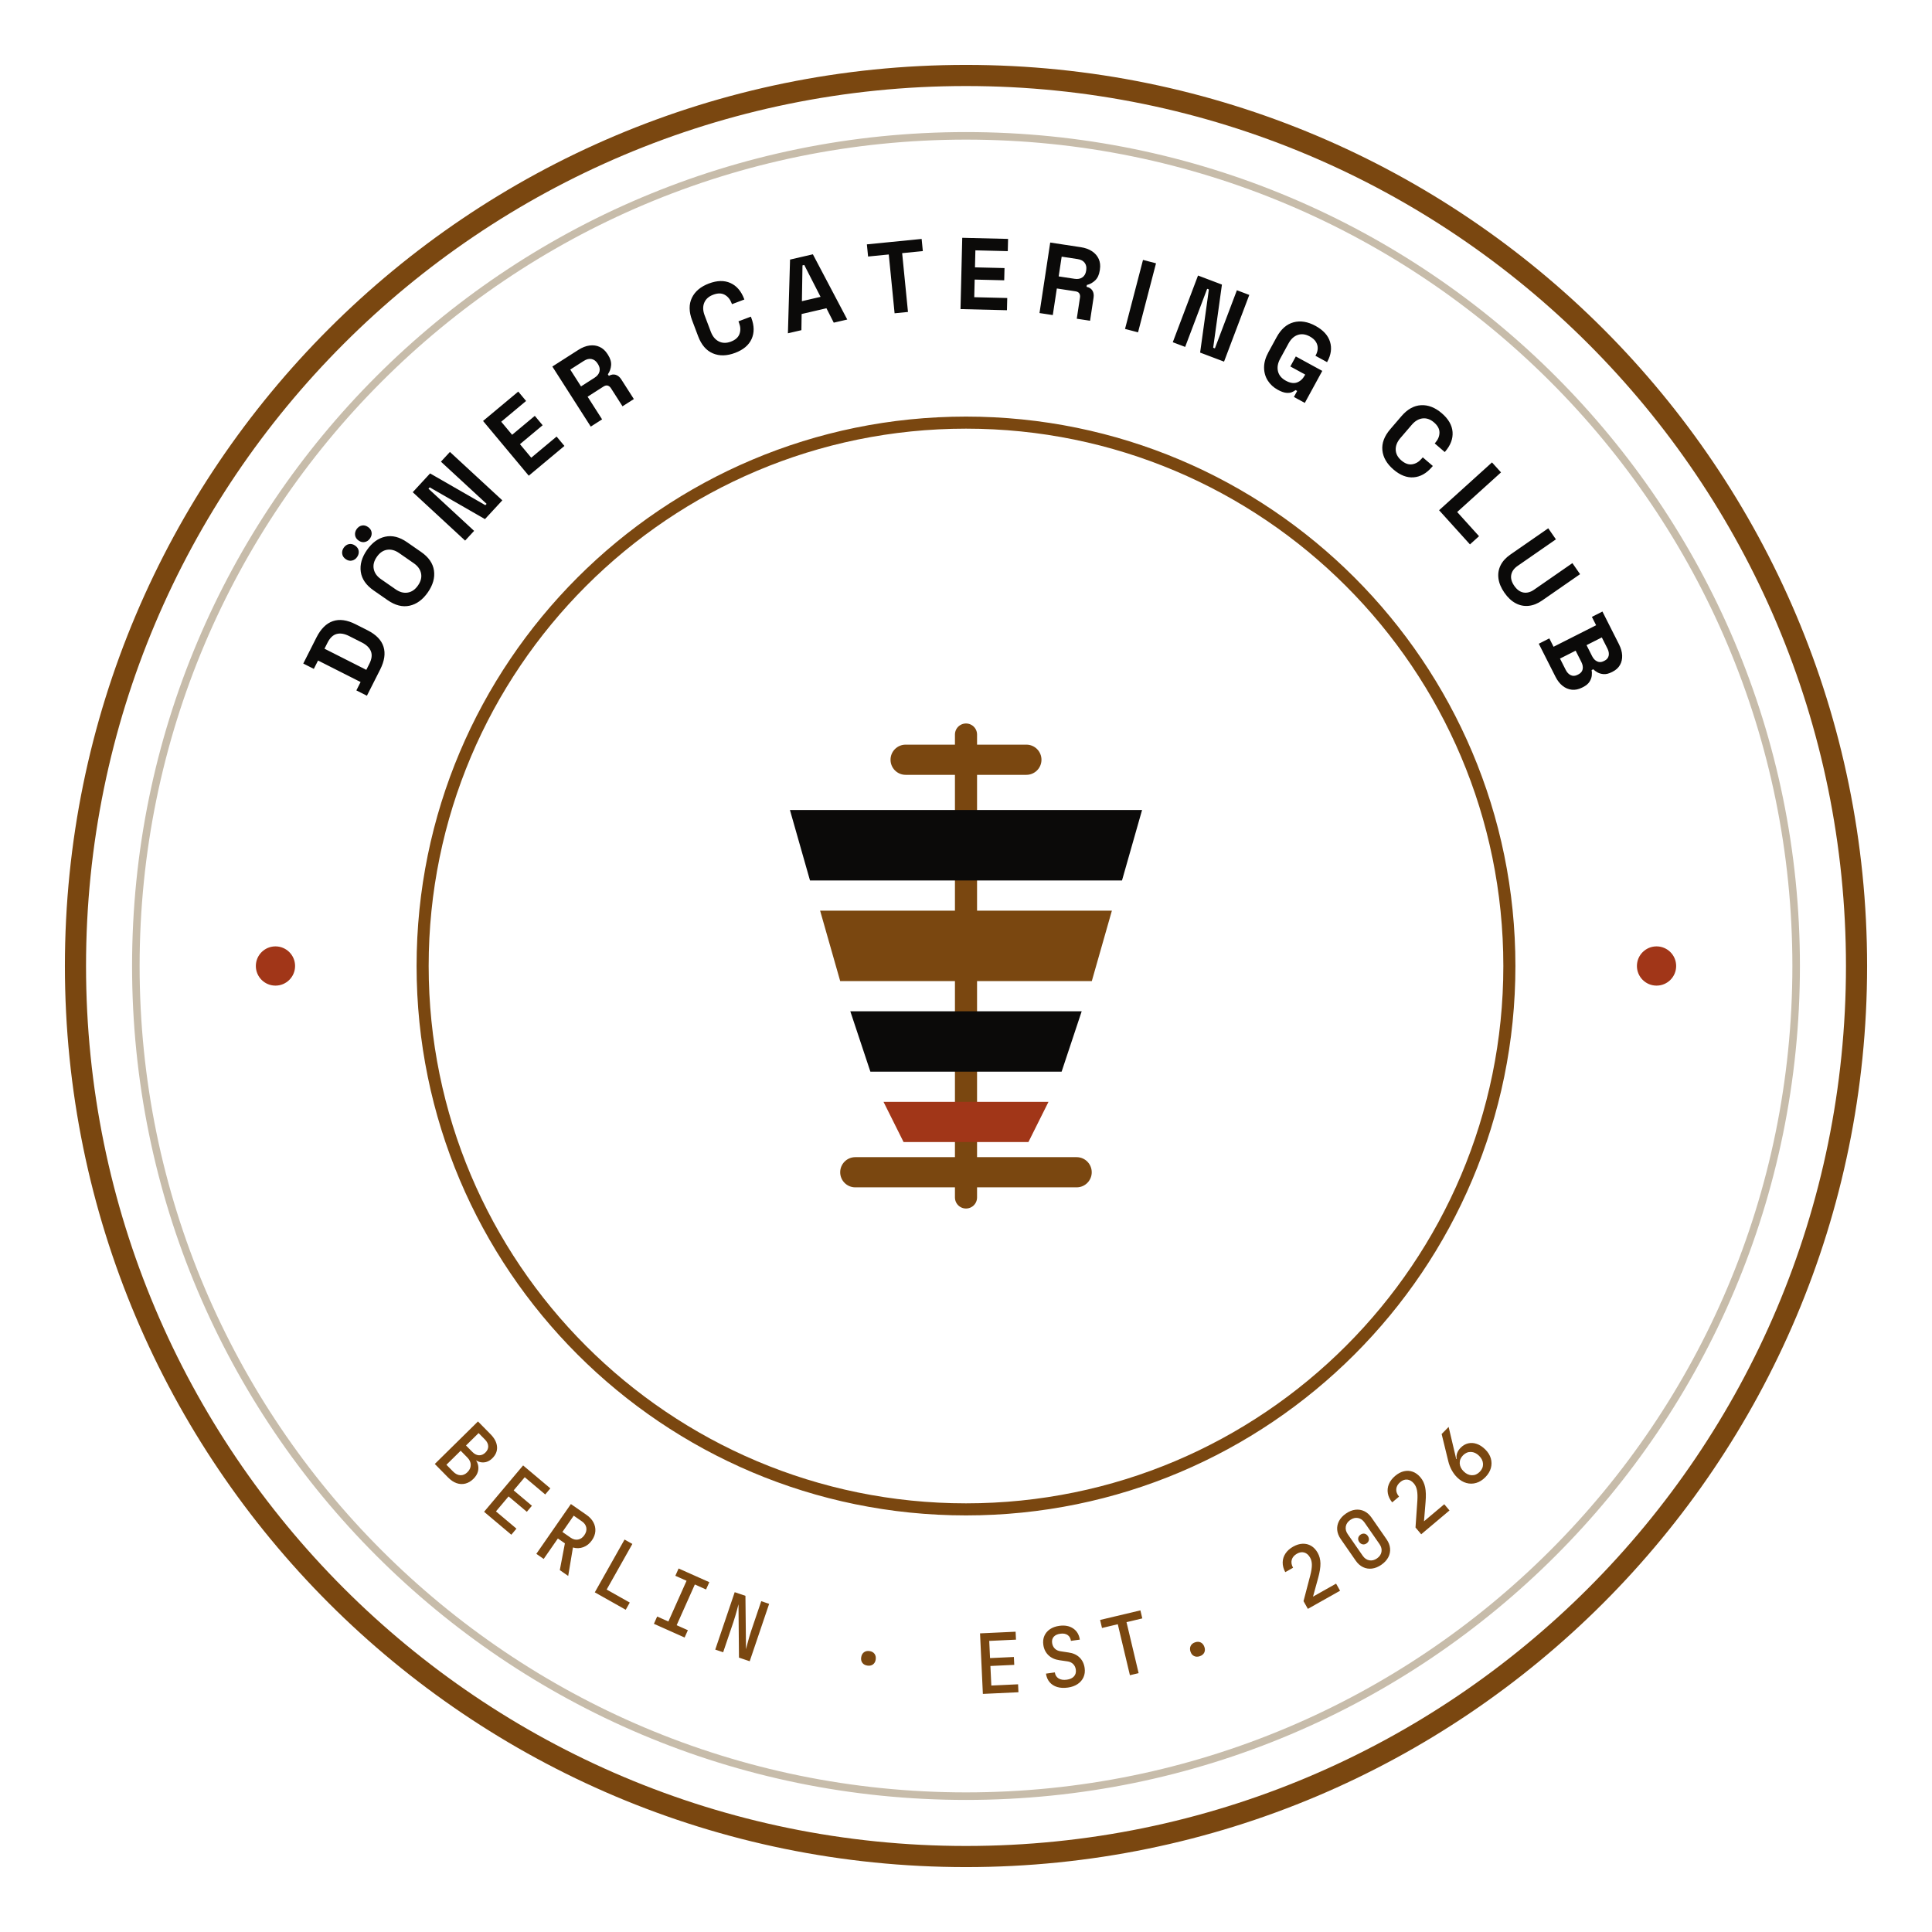
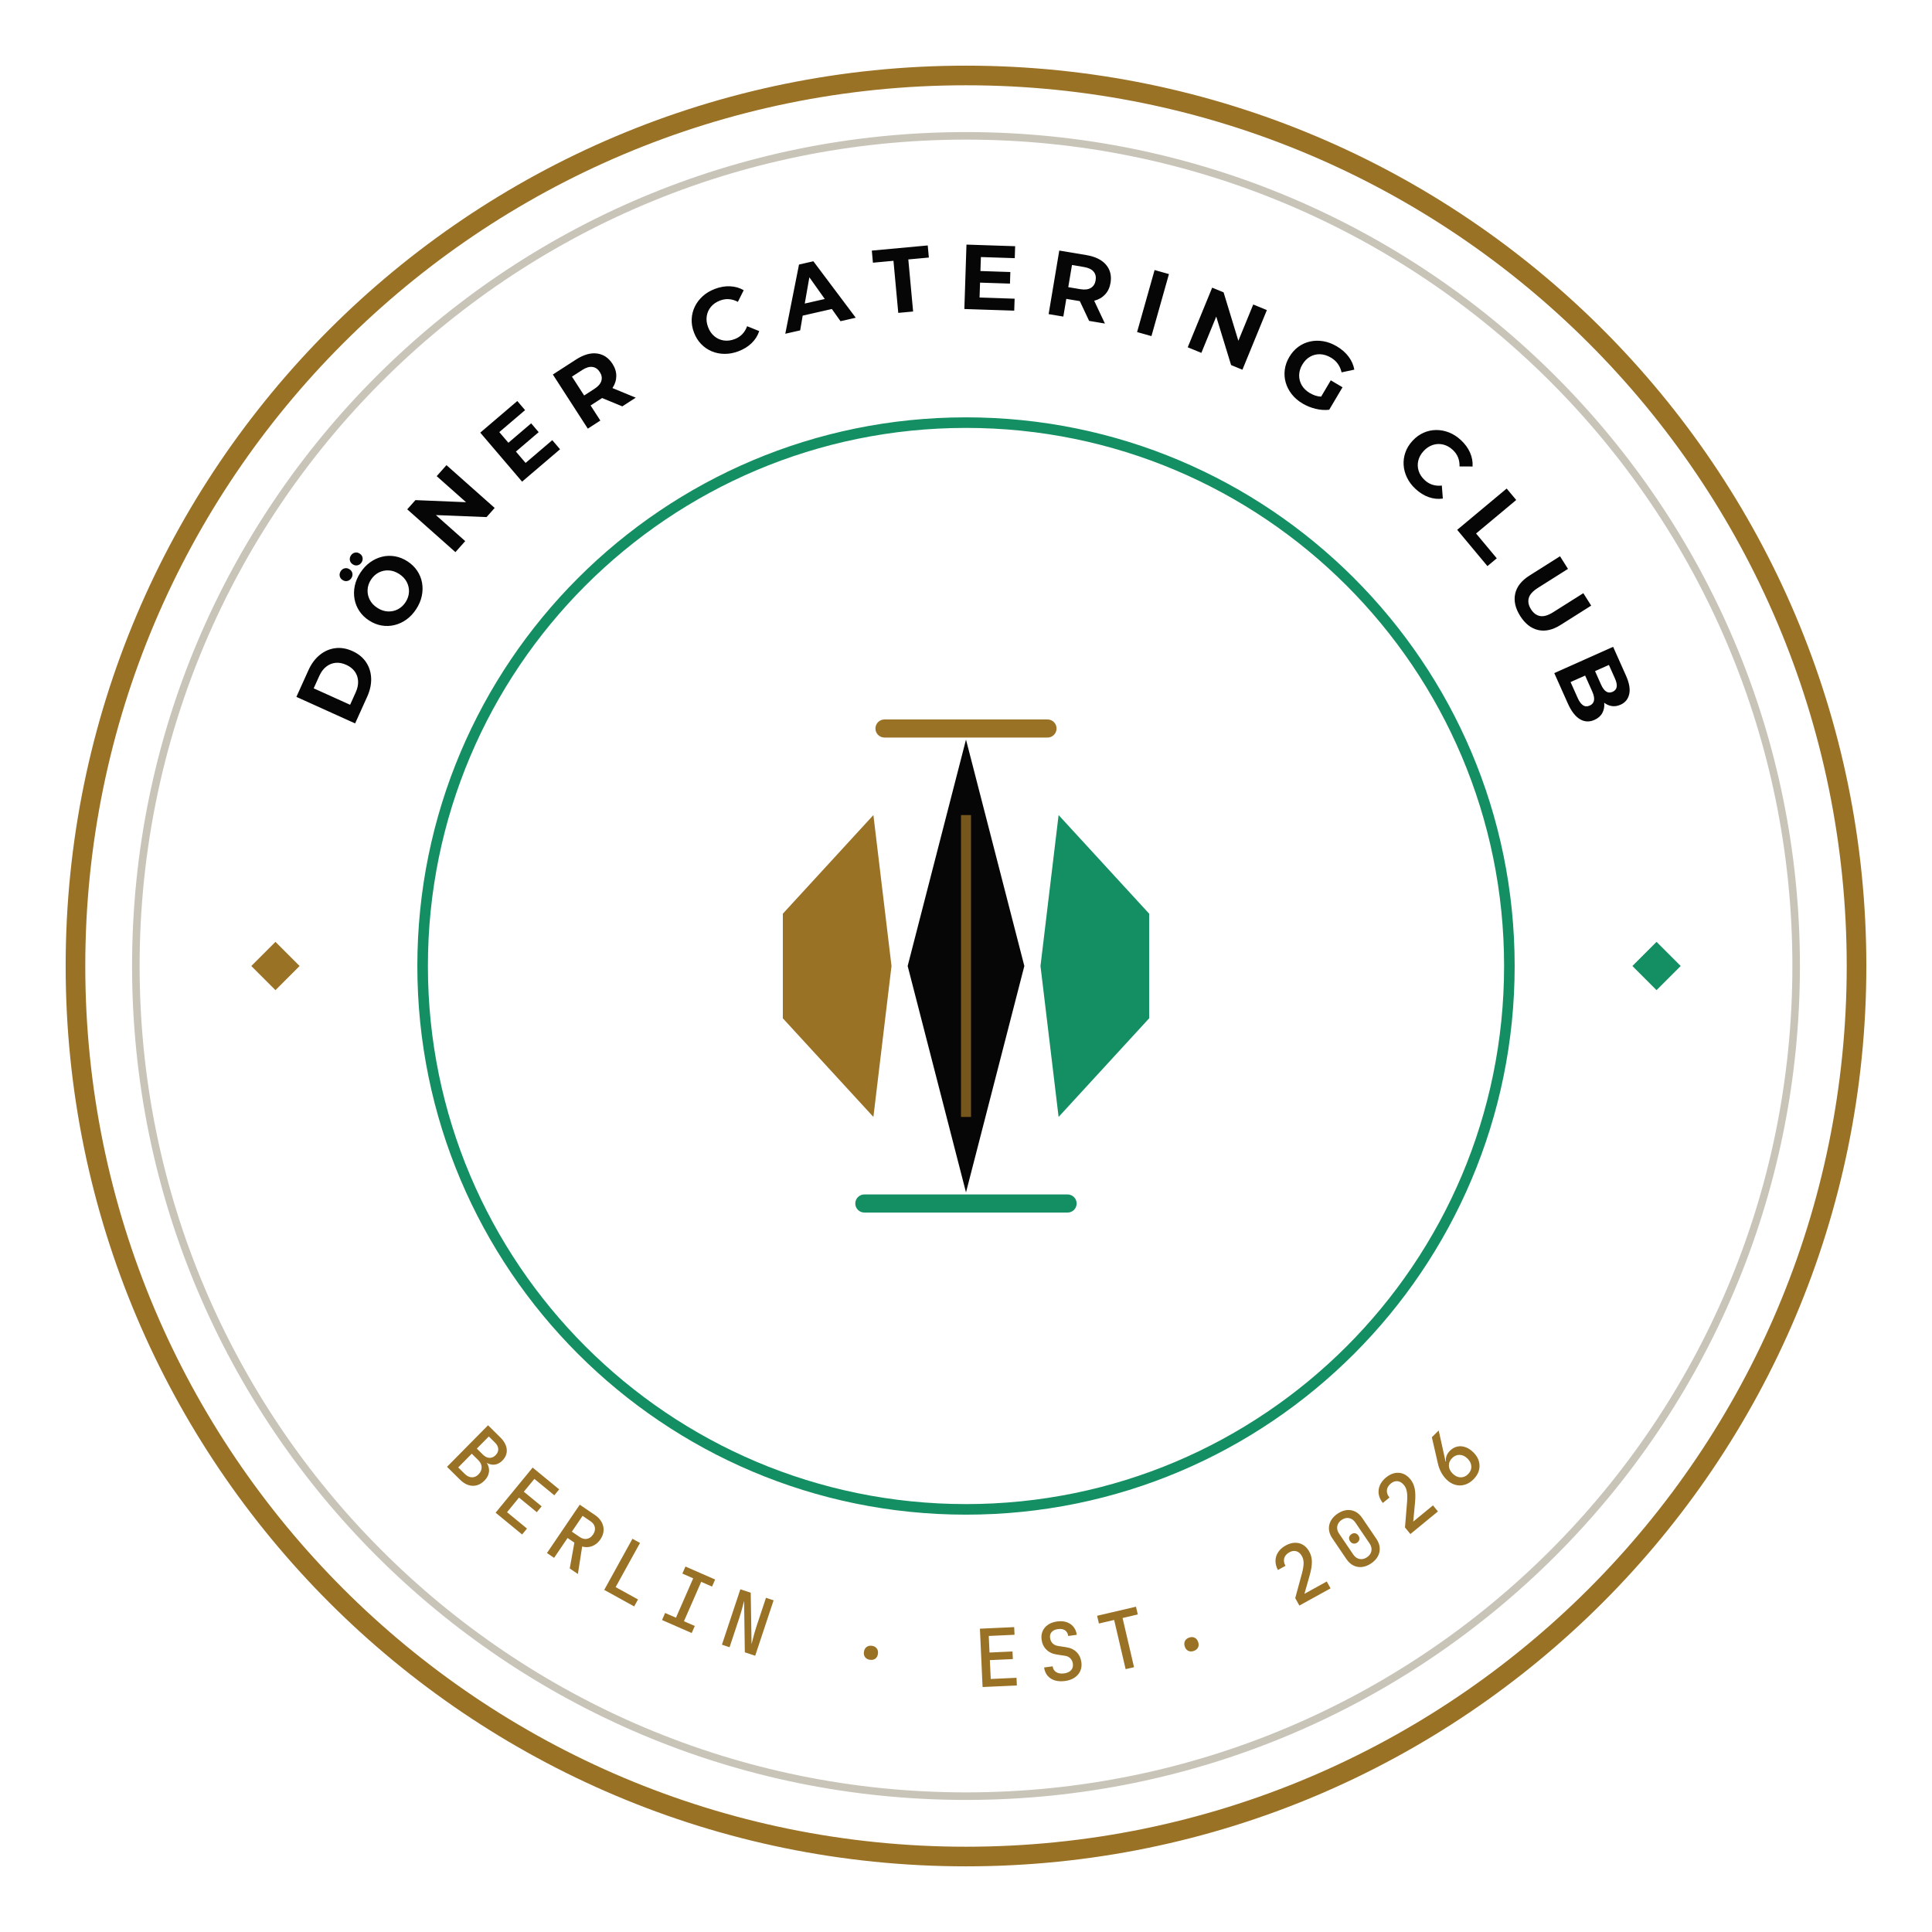
<svg xmlns="http://www.w3.org/2000/svg" viewBox="0 0 256 256" width="256" height="256" role="img" aria-label="DCC Döner Catering Club — logo-seal (dark)">
-   <circle cx="128.0" cy="128.0" r="118" fill="none" stroke="#7A4710" stroke-width="2.8" />
-   <circle cx="128.0" cy="128.0" r="110" fill="none" stroke="#C7BCAA" stroke-width="1.0" />
-   <circle cx="128.0" cy="128.0" r="72" fill="none" stroke="#7A4710" stroke-width="1.6" />
-   <line x1="128.00" y1="97.33" x2="128.00" y2="158.67" stroke="#7A4710" stroke-width="2.93" stroke-linecap="round" />
-   <rect x="118.00" y="98.67" width="20.00" height="4.00" rx="2.00" fill="#7A4710" />
-   <rect x="111.33" y="153.33" width="33.33" height="4.00" rx="2.00" fill="#7A4710" />
-   <path d="M 104.67,107.33 L 151.33,107.33 L 148.67,116.67 L 107.33,116.67 Z" fill="#0B0A09" />
-   <path d="M 108.67,120.67 L 147.33,120.67 L 144.67,130.00 L 111.33,130.00 Z" fill="#7A4710" />
-   <path d="M 112.67,134.00 L 143.33,134.00 L 140.67,142.00 L 115.33,142.00 Z" fill="#0B0A09" />
-   <path d="M 117.07,146.00 L 138.93,146.00 L 136.27,151.33 L 119.73,151.33 Z" fill="#A13618" />
-   <circle cx="36.50" cy="128.00" r="2.6" fill="#A13618" />
-   <circle cx="219.50" cy="128.00" r="2.6" fill="#A13618" />
-   <path d="M48.618 92.188 47.22 91.482 47.781 90.373 42.143 87.522 41.583 88.63 40.185 87.923 41.94 84.454Q42.799 82.755 44.108 82.305Q45.418 81.856 47.116 82.715L48.706 83.519Q50.405 84.378 50.818 85.699Q51.232 87.02 50.373 88.719ZM48.537 88.759 48.939 87.964Q49.427 87 49.146 86.298Q48.866 85.597 47.95 85.134L46.264 84.281Q45.336 83.811 44.611 84.004Q43.885 84.197 43.398 85.161L42.996 85.956ZM56.692 78.49Q55.675 79.953 54.271 80.26Q52.866 80.567 51.369 79.527L49.506 78.234Q48.009 77.195 47.806 75.771Q47.602 74.348 48.619 72.884Q49.635 71.421 51.04 71.114Q52.444 70.807 53.941 71.847L55.804 73.14Q57.301 74.18 57.505 75.603Q57.708 77.026 56.692 78.49ZM55.383 77.581Q55.953 76.761 55.792 75.975Q55.631 75.189 54.832 74.635L52.88 73.28Q52.082 72.725 51.29 72.849Q50.497 72.972 49.927 73.793Q49.365 74.603 49.523 75.394Q49.68 76.185 50.478 76.739L52.43 78.095Q53.228 78.649 54.025 78.52Q54.821 78.391 55.383 77.581ZM49.03 71.346Q48.768 71.723 48.349 71.818Q47.929 71.913 47.519 71.628Q47.109 71.343 47.051 70.917Q46.994 70.491 47.256 70.114Q47.525 69.726 47.941 69.636Q48.356 69.547 48.766 69.831Q49.177 70.116 49.238 70.537Q49.299 70.958 49.03 71.346ZM47.321 73.807Q47.059 74.184 46.639 74.28Q46.22 74.375 45.81 74.09Q45.4 73.805 45.342 73.379Q45.285 72.953 45.546 72.576Q45.816 72.187 46.231 72.098Q46.647 72.008 47.057 72.293Q47.467 72.578 47.529 72.999Q47.59 73.419 47.321 73.807ZM61.631 71.632 54.69 65.219 56.989 62.73 64.311 66.94 64.476 66.762 58.427 61.174 59.618 59.884 66.56 66.297 64.26 68.786 56.938 64.576 56.773 64.755 62.822 70.343ZM70.064 63.034 64.008 55.78 68.672 51.887 69.71 53.13 66.415 55.881 67.859 57.612 70.865 55.103 71.903 56.347 68.897 58.856 70.394 60.649 73.752 57.846 74.79 59.09ZM78.28 56.528 73.188 48.567 76.645 46.356Q77.396 45.876 78.12 45.781Q78.845 45.686 79.457 45.967Q80.07 46.248 80.485 46.897L80.572 47.033Q81.03 47.75 80.973 48.411Q80.915 49.073 80.546 49.598L80.677 49.803Q81.146 49.534 81.582 49.664Q82.017 49.794 82.323 50.272L83.989 52.876L82.487 53.836L80.96 51.448Q80.785 51.175 80.534 51.096Q80.283 51.016 79.953 51.227L77.86 52.565L79.781 55.568ZM76.988 51.201 78.784 50.051Q79.319 49.709 79.435 49.227Q79.551 48.744 79.245 48.266L79.172 48.152Q78.867 47.675 78.386 47.574Q77.905 47.473 77.359 47.822L75.562 48.971ZM97.411 46.757Q95.769 47.378 94.463 46.825Q93.157 46.273 92.512 44.568L91.71 42.447Q91.065 40.742 91.678 39.464Q92.292 38.186 93.933 37.565Q95.562 36.948 96.789 37.502Q98.016 38.055 98.603 39.608L98.632 39.684L96.991 40.305L96.943 40.179Q96.647 39.396 96.02 39.056Q95.393 38.715 94.497 39.055Q93.613 39.389 93.313 40.123Q93.014 40.857 93.367 41.791L94.189 43.963Q94.537 44.885 95.25 45.243Q95.963 45.601 96.847 45.267Q97.743 44.928 97.986 44.252Q98.228 43.575 97.936 42.805L97.85 42.578L99.492 41.957L99.559 42.134Q100.146 43.687 99.593 44.914Q99.039 46.141 97.411 46.757ZM104.402 44.164 104.685 34.397 107.71 33.696 112.266 42.339 110.477 42.754 109.508 40.845 106.22 41.608 106.19 43.749ZM106.256 39.909 108.728 39.335 106.569 35.11 106.333 35.165ZM118.538 41.511 117.767 33.72 115.026 33.991 114.866 32.379 122.121 31.66 122.28 33.272 119.54 33.544 120.312 41.336ZM127.272 40.956 127.502 31.509 133.575 31.657 133.536 33.277 129.244 33.172 129.189 35.426 133.103 35.521 133.063 37.141 129.149 37.046 129.093 39.38 133.465 39.487 133.426 41.106ZM137.739 41.481 139.159 32.138 143.216 32.755Q144.097 32.889 144.704 33.295Q145.312 33.702 145.587 34.317Q145.862 34.932 145.746 35.693L145.722 35.853Q145.594 36.694 145.115 37.154Q144.635 37.613 144.011 37.764L143.975 38.005Q144.505 38.113 144.747 38.498Q144.988 38.882 144.903 39.443L144.439 42.499L142.677 42.232L143.103 39.429Q143.152 39.109 143.015 38.883Q142.879 38.657 142.492 38.599L140.036 38.225L139.5 41.749ZM140.279 36.624 142.388 36.944Q143.016 37.04 143.421 36.753Q143.826 36.466 143.912 35.906L143.932 35.772Q144.017 35.212 143.722 34.819Q143.427 34.426 142.786 34.328L140.677 34.008ZM149.072 43.586 151.454 34.441 153.178 34.89 150.796 44.035ZM155.399 45.347 158.744 36.509 161.913 37.708 160.753 46.074 160.98 46.16 163.895 38.459 165.537 39.08 162.192 47.918 159.022 46.719 160.182 38.353 159.955 38.267 157.04 45.968ZM169.319 51.652Q168.466 51.187 167.983 50.423Q167.5 49.66 167.496 48.696Q167.491 47.732 168.073 46.666L169.16 44.675Q170.033 43.075 171.402 42.708Q172.772 42.34 174.312 43.181Q175.841 44.015 176.233 45.283Q176.626 46.551 175.869 47.937L175.843 47.985L174.303 47.144L174.354 47.049Q174.594 46.61 174.604 46.155Q174.614 45.699 174.36 45.291Q174.106 44.883 173.549 44.579Q172.72 44.127 171.968 44.377Q171.215 44.628 170.737 45.505L169.624 47.543Q169.152 48.408 169.338 49.194Q169.524 49.98 170.378 50.446Q171.231 50.912 171.868 50.675Q172.504 50.438 172.88 49.751L172.944 49.632L170.977 48.558L171.702 47.231L175.209 49.146L172.894 53.388L171.448 52.599L171.881 51.805L171.668 51.689Q171.475 51.845 171.169 51.97Q170.862 52.095 170.411 52.048Q169.959 52.002 169.319 51.652ZM184.646 62.217Q183.314 61.074 183.173 59.663Q183.032 58.252 184.219 56.869L185.696 55.148Q186.883 53.765 188.299 53.691Q189.715 53.616 191.047 54.759Q192.368 55.894 192.471 57.236Q192.573 58.578 191.491 59.838L191.439 59.899L190.107 58.756L190.195 58.654Q190.74 58.019 190.738 57.306Q190.737 56.592 190.009 55.968Q189.292 55.353 188.504 55.441Q187.717 55.53 187.066 56.288L185.554 58.05Q184.912 58.798 184.939 59.595Q184.966 60.392 185.683 61.008Q186.411 61.632 187.12 61.521Q187.83 61.409 188.366 60.784L188.524 60.6L189.856 61.743L189.733 61.887Q188.651 63.146 187.309 63.249Q185.967 63.351 184.646 62.217ZM190.686 67.609 197.697 61.272 198.892 62.594 193.083 67.845 195.98 71.049 194.778 72.136ZM199.339 78.534Q198.677 77.58 198.554 76.655Q198.43 75.731 198.829 74.92Q199.228 74.11 200.116 73.494L205.152 70.002L206.168 71.466L201.087 74.989Q200.377 75.482 200.247 76.171Q200.117 76.861 200.648 77.626Q201.179 78.392 201.87 78.512Q202.561 78.632 203.271 78.14L208.352 74.617L209.368 76.081L204.331 79.574Q203.444 80.189 202.545 80.278Q201.646 80.368 200.823 79.928Q200.001 79.488 199.339 78.534ZM203.897 85.298 205.295 84.591 205.855 85.699 211.494 82.848 210.933 81.74 212.331 81.033 214.524 85.371Q214.913 86.142 214.944 86.845Q214.974 87.548 214.66 88.108Q214.345 88.668 213.683 89.003L213.562 89.064Q212.984 89.356 212.507 89.325Q212.03 89.294 211.682 89.099Q211.334 88.905 211.115 88.682L210.898 88.792Q210.96 89.094 210.92 89.507Q210.879 89.921 210.619 90.333Q210.358 90.744 209.755 91.049L209.635 91.11Q208.936 91.463 208.272 91.391Q207.607 91.318 207.053 90.88Q206.498 90.442 206.115 89.683ZM206.708 87.265 207.463 88.759Q207.725 89.277 208.139 89.468Q208.554 89.66 209.024 89.422L209.144 89.361Q209.614 89.124 209.709 88.683Q209.803 88.241 209.535 87.711L208.78 86.217ZM210.225 85.486 210.969 86.956Q211.218 87.45 211.633 87.642Q212.047 87.833 212.493 87.607L212.613 87.547Q213.071 87.315 213.16 86.877Q213.248 86.439 212.993 85.933L212.249 84.463Z" fill="#0B0A09" />
-   <path d="M57.612 193.983 63.334 188.349 64.997 190.038Q65.794 190.847 65.859 191.7Q65.924 192.552 65.233 193.232Q64.845 193.614 64.392 193.729Q63.94 193.843 63.488 193.698Q63.037 193.553 62.648 193.148L62.724 193.074Q63.158 193.5 63.311 193.996Q63.463 194.493 63.323 195.001Q63.182 195.509 62.727 195.957Q62.236 196.441 61.661 196.585Q61.086 196.729 60.501 196.526Q59.917 196.324 59.377 195.775ZM59.152 194.089 60.038 194.988Q60.491 195.448 60.998 195.474Q61.505 195.499 61.932 195.079Q62.369 194.649 62.375 194.118Q62.38 193.588 61.927 193.128L61.042 192.229ZM61.748 191.534 62.59 192.389Q63.004 192.81 63.468 192.831Q63.932 192.852 64.317 192.473Q64.705 192.091 64.691 191.632Q64.678 191.172 64.263 190.751L63.417 189.891ZM64.143 200.319 69.315 194.177 72.925 197.216 72.246 198.022 69.532 195.737 68.063 197.482 70.482 199.519 69.809 200.32 67.389 198.282 65.717 200.267 68.432 202.553 67.753 203.359ZM71.068 205.891 75.646 199.294 77.713 200.728Q78.335 201.16 78.633 201.723Q78.93 202.286 78.886 202.897Q78.842 203.507 78.438 204.09Q77.979 204.751 77.304 205.004Q76.629 205.257 75.917 205.051L75.29 208.82L74.177 208.048L74.852 204.502L73.922 203.857L72.042 206.567ZM74.522 202.992 75.615 203.751Q76.105 204.091 76.598 203.999Q77.09 203.908 77.429 203.419Q77.777 202.918 77.69 202.425Q77.602 201.932 77.113 201.592L76.019 200.834ZM78.814 210.993 82.757 203.997 83.792 204.58 80.386 210.623 83.448 212.349 82.911 213.301ZM86.646 215.163 87.078 214.195 88.563 214.858 90.972 209.462 89.487 208.799 89.919 207.831 93.987 209.647 93.555 210.615 92.07 209.952 89.661 215.348 91.146 216.011 90.714 216.979ZM94.775 218.579 97.352 210.973 98.774 211.455 98.849 218.53Q98.926 218.224 99.036 217.796Q99.147 217.368 99.28 216.914Q99.412 216.461 99.537 216.092L100.868 212.164L101.915 212.519L99.339 220.125L97.917 219.643L97.855 212.572Q97.786 212.856 97.673 213.267Q97.56 213.679 97.431 214.122Q97.302 214.564 97.174 214.943L95.822 218.934ZM114.939 220.701Q114.499 220.639 114.274 220.344Q114.049 220.05 114.11 219.618Q114.174 219.167 114.472 218.94Q114.771 218.713 115.211 218.775Q115.654 218.838 115.877 219.138Q116.099 219.438 116.036 219.889Q115.975 220.321 115.679 220.542Q115.383 220.763 114.939 220.701ZM130.235 224.451 129.86 216.429 134.574 216.209 134.623 217.262 131.079 217.428 131.185 219.706 134.345 219.559 134.394 220.604 131.234 220.751 131.355 223.343 134.9 223.178 134.949 224.231ZM141.502 223.611Q140.701 223.724 140.085 223.538Q139.468 223.351 139.083 222.899Q138.698 222.447 138.595 221.766L139.771 221.6Q139.847 222.14 140.27 222.401Q140.694 222.662 141.365 222.568Q141.999 222.478 142.313 222.123Q142.627 221.768 142.551 221.227Q142.489 220.787 142.199 220.495Q141.908 220.203 141.437 220.141L140.399 219.99Q139.489 219.866 138.926 219.327Q138.364 218.788 138.246 217.95Q138.153 217.291 138.383 216.762Q138.613 216.233 139.117 215.885Q139.621 215.537 140.358 215.433Q141.456 215.279 142.196 215.775Q142.935 216.272 143.082 217.257L141.905 217.423Q141.831 216.896 141.461 216.645Q141.091 216.393 140.491 216.478Q139.908 216.56 139.625 216.882Q139.341 217.205 139.411 217.704Q139.474 218.152 139.763 218.443Q140.052 218.733 140.525 218.802L141.585 218.962Q142.494 219.086 143.048 219.627Q143.602 220.168 143.722 221.024Q143.816 221.69 143.571 222.238Q143.325 222.786 142.795 223.145Q142.264 223.504 141.502 223.611ZM149.719 221.975 148.113 215.219 146.021 215.716 145.768 214.652 151.109 213.383 151.361 214.447 149.269 214.944 150.874 221.7ZM158.978 219.456Q158.557 219.598 158.224 219.437Q157.89 219.275 157.75 218.861Q157.604 218.43 157.769 218.093Q157.933 217.756 158.354 217.614Q158.778 217.47 159.112 217.638Q159.446 217.806 159.592 218.238Q159.732 218.651 159.567 218.982Q159.402 219.312 158.978 219.456ZM173.299 213.183 172.723 212.161 173.627 208.708Q173.831 207.902 173.83 207.354Q173.829 206.806 173.598 206.396Q173.296 205.86 172.832 205.721Q172.369 205.582 171.862 205.868Q171.303 206.183 171.164 206.68Q171.025 207.177 171.339 207.734L170.304 208.318Q169.952 207.66 169.962 207.027Q169.972 206.394 170.327 205.854Q170.681 205.315 171.349 204.938Q171.996 204.574 172.612 204.553Q173.227 204.531 173.74 204.836Q174.253 205.14 174.603 205.76Q174.952 206.38 174.966 207.158Q174.98 207.935 174.666 209.071L173.98 211.563L177.038 209.84L177.567 210.778ZM183.043 207.336Q182.419 207.768 181.792 207.845Q181.164 207.921 180.608 207.654Q180.051 207.388 179.641 206.797L177.654 203.932Q177.24 203.335 177.186 202.723Q177.133 202.111 177.425 201.551Q177.716 200.99 178.338 200.558Q178.969 200.12 179.592 200.047Q180.215 199.973 180.77 200.237Q181.325 200.501 181.739 201.098L183.726 203.963Q184.136 204.554 184.191 205.168Q184.246 205.783 183.956 206.343Q183.666 206.903 183.043 207.336ZM182.46 206.496Q182.966 206.145 183.054 205.626Q183.143 205.108 182.796 204.608L180.809 201.743Q180.462 201.243 179.945 201.145Q179.428 201.046 178.921 201.398Q178.414 201.75 178.325 202.268Q178.237 202.787 178.584 203.287L180.571 206.152Q180.918 206.652 181.436 206.749Q181.954 206.847 182.46 206.496ZM181.08 204.507Q180.824 204.685 180.555 204.632Q180.285 204.58 180.101 204.314Q179.923 204.058 179.972 203.793Q180.02 203.528 180.277 203.35Q180.534 203.172 180.798 203.22Q181.062 203.268 181.24 203.524Q181.424 203.789 181.38 204.059Q181.335 204.33 181.08 204.507ZM188.318 203.299 187.562 202.401 187.809 198.841Q187.861 198.011 187.758 197.473Q187.655 196.934 187.352 196.574Q186.956 196.104 186.474 196.053Q185.993 196.003 185.548 196.378Q185.058 196.791 185.013 197.305Q184.969 197.819 185.381 198.309L184.472 199.074Q184.004 198.493 183.896 197.869Q183.789 197.245 184.037 196.649Q184.285 196.053 184.872 195.559Q185.44 195.081 186.041 194.946Q186.642 194.811 187.202 195.015Q187.763 195.218 188.222 195.763Q188.68 196.307 188.838 197.069Q188.996 197.83 188.897 199.004L188.686 201.581L191.372 199.32L192.065 200.143ZM196.811 195.741Q196.256 196.305 195.604 196.495Q194.952 196.686 194.296 196.502Q193.641 196.318 193.08 195.766Q192.661 195.353 192.358 194.799Q192.055 194.245 191.905 193.62L191.025 190.016L191.952 189.074L192.955 193.327L193.018 193.314Q192.943 192.933 193.079 192.55Q193.215 192.167 193.536 191.841Q193.992 191.378 194.548 191.251Q195.103 191.123 195.685 191.325Q196.266 191.527 196.805 192.058Q197.356 192.6 197.541 193.244Q197.726 193.887 197.547 194.531Q197.368 195.175 196.811 195.741ZM196.073 195.025Q196.532 194.558 196.509 193.975Q196.486 193.392 195.986 192.9Q195.484 192.405 194.899 192.39Q194.314 192.374 193.855 192.841Q193.396 193.307 193.42 193.892Q193.445 194.476 193.947 194.971Q194.447 195.463 195.03 195.477Q195.613 195.492 196.073 195.025Z" fill="#7A4710" />
+   <circle cx="128.0" cy="128.0" r="118" fill="none" stroke="#9A7226" stroke-width="2.6" />
+   <circle cx="128.0" cy="128.0" r="110" fill="none" stroke="#C9C4B8" stroke-width="1.0" />
+   <circle cx="128.0" cy="128.0" r="72" fill="none" stroke="#148F63" stroke-width="1.4" />
+   <path d="M 128.00,98.00 L 135.73,128.00 L 128.00,158.00 L 120.27,128.00 Z" fill="#060606" />
+   <path d="M 115.73,108.00 L 103.73,121.07 L 103.73,134.93 L 115.73,148.00 L 118.13,128.00 Z" fill="#9A7226" />
+   <path d="M 140.27,108.00 L 152.27,121.07 L 152.27,134.93 L 140.27,148.00 L 137.87,128.00 Z" fill="#148F63" />
+   <line x1="128.00" y1="108.00" x2="128.00" y2="148.00" stroke="#9A7226" stroke-width="1.33" stroke-opacity="0.75" />
+   <rect x="116.00" y="95.33" width="24.00" height="2.40" rx="1.20" fill="#9A7226" />
+   <rect x="113.33" y="158.27" width="29.33" height="2.40" rx="1.20" fill="#148F63" />
+   <polygon points="36.50,124.80 39.70,128.00 36.50,131.20 33.30,128.00" fill="#9A7226" />
+   <polygon points="219.50,124.80 222.70,128.00 219.50,131.20 216.30,128.00" fill="#148F63" />
+   <path d="M47.056 95.856 39.273 92.34 40.87 88.805Q41.443 87.537 42.363 86.788Q43.284 86.039 44.403 85.889Q45.521 85.738 46.7 86.271Q47.879 86.803 48.505 87.742Q49.132 88.681 49.179 89.867Q49.225 91.053 48.653 92.32ZM46.391 93.387 47.134 91.741Q47.485 90.963 47.449 90.257Q47.413 89.551 47.017 88.991Q46.621 88.431 45.876 88.094Q45.131 87.758 44.449 87.831Q43.767 87.904 43.213 88.344Q42.66 88.783 42.309 89.562L41.565 91.207ZM55.153 80.705Q54.601 81.554 53.863 82.086Q53.125 82.618 52.278 82.825Q51.432 83.031 50.567 82.884Q49.702 82.737 48.904 82.219Q48.106 81.701 47.62 80.971Q47.134 80.241 46.978 79.383Q46.822 78.526 47.007 77.635Q47.193 76.745 47.744 75.895Q48.296 75.046 49.034 74.514Q49.772 73.982 50.613 73.773Q51.455 73.563 52.325 73.713Q53.195 73.863 53.993 74.381Q54.791 74.899 55.282 75.633Q55.773 76.366 55.924 77.22Q56.075 78.075 55.889 78.965Q55.704 79.856 55.153 80.705ZM53.741 79.788Q54.152 79.154 54.19 78.458Q54.227 77.762 53.903 77.13Q53.579 76.498 52.903 76.059Q52.228 75.621 51.519 75.582Q50.809 75.543 50.189 75.861Q49.568 76.178 49.156 76.812Q48.744 77.447 48.707 78.142Q48.67 78.838 48.994 79.47Q49.318 80.103 49.994 80.541Q50.669 80.98 51.378 81.018Q52.088 81.057 52.708 80.74Q53.329 80.423 53.741 79.788ZM46.562 76.597Q46.362 76.904 46.035 76.982Q45.708 77.061 45.391 76.855Q45.073 76.649 45.012 76.318Q44.95 75.987 45.15 75.68Q45.342 75.383 45.669 75.305Q45.997 75.226 46.314 75.432Q46.631 75.638 46.693 75.969Q46.754 76.3 46.562 76.597ZM47.904 74.53Q47.711 74.826 47.384 74.905Q47.056 74.983 46.739 74.777Q46.422 74.571 46.36 74.241Q46.299 73.91 46.491 73.613Q46.691 73.306 47.018 73.227Q47.345 73.149 47.663 73.355Q47.98 73.561 48.041 73.892Q48.103 74.223 47.904 74.53ZM60.346 73.161 53.961 67.49 55.046 66.268 61.752 66.544 57.865 63.093 59.161 61.634 65.547 67.304 64.47 68.517 57.756 68.25 61.643 71.701ZM69.181 63.822 63.637 57.326 68.546 53.137 69.576 54.343 66.161 57.257 67.364 58.668 70.381 56.094 71.378 57.263 68.362 59.837 69.645 61.341 73.181 58.323 74.211 59.53ZM77.887 56.798 73.255 49.624 76.319 47.645Q77.815 46.678 79.095 46.839Q80.376 47 81.157 48.209Q81.673 49.009 81.662 49.836Q81.652 50.663 81.154 51.421L84.242 52.694L82.458 53.846L79.784 52.741Q79.743 52.767 79.702 52.794L78.257 53.727L79.548 55.725ZM77.403 52.405 78.756 51.531Q79.515 51.041 79.684 50.46Q79.853 49.879 79.476 49.295Q79.092 48.7 78.496 48.621Q77.9 48.541 77.141 49.031L75.788 49.904ZM97.843 46.547Q96.919 46.897 96.01 46.89Q95.1 46.883 94.308 46.55Q93.517 46.217 92.906 45.588Q92.296 44.958 91.954 44.057Q91.612 43.156 91.652 42.28Q91.691 41.404 92.069 40.627Q92.447 39.851 93.117 39.245Q93.787 38.638 94.723 38.284Q95.761 37.89 96.743 37.935Q97.726 37.98 98.545 38.452L97.773 39.997Q96.597 39.374 95.411 39.823Q94.658 40.109 94.205 40.652Q93.753 41.196 93.646 41.895Q93.539 42.595 93.825 43.348Q94.11 44.1 94.654 44.553Q95.197 45.006 95.897 45.113Q96.596 45.219 97.349 44.934Q98.535 44.484 98.998 43.226L100.599 43.871Q100.304 44.779 99.598 45.464Q98.893 46.149 97.843 46.547ZM104.054 44.224 105.873 35.053 107.776 34.62 113.392 42.101 111.37 42.561 110.227 40.944 106.36 41.823 106.028 43.775ZM106.635 40.222 109.287 39.619 107.245 36.742ZM119.025 41.459 118.389 34.558 115.668 34.809 115.52 33.206 122.93 32.522 123.078 34.126 120.357 34.377 120.993 41.277ZM127.782 40.946 128.062 32.41 134.513 32.623 134.46 34.208 129.973 34.06 129.912 35.913 133.875 36.044 133.825 37.58 129.862 37.45 129.797 39.425 134.443 39.578 134.39 41.163ZM138.948 41.622 140.359 33.199 143.956 33.802Q145.713 34.096 146.551 35.077Q147.388 36.059 147.151 37.479Q146.993 38.417 146.428 39.021Q145.863 39.626 144.985 39.85L146.408 42.871L144.315 42.521L143.083 39.902Q143.035 39.894 142.987 39.886L141.29 39.602L140.897 41.948ZM141.55 38.05 143.139 38.316Q144.029 38.465 144.546 38.149Q145.062 37.834 145.177 37.148Q145.294 36.45 144.907 35.99Q144.521 35.529 143.63 35.38L142.042 35.114ZM150.67 44 152.989 35.781 154.891 36.317 152.573 44.536ZM157.38 46.017 160.62 38.116 162.132 38.736 164.089 45.155 166.061 40.347 167.867 41.087 164.627 48.989 163.126 48.373 161.158 41.949 159.186 46.758ZM172.601 53.472Q171.73 52.956 171.168 52.241Q170.606 51.526 170.366 50.696Q170.127 49.867 170.238 48.997Q170.349 48.127 170.839 47.298Q171.33 46.468 172.039 45.952Q172.749 45.436 173.596 45.25Q174.443 45.064 175.346 45.215Q176.249 45.367 177.131 45.889Q178.097 46.46 178.692 47.252Q179.286 48.043 179.455 48.979L177.767 49.341Q177.47 48.046 176.357 47.387Q175.643 46.965 174.929 46.939Q174.214 46.913 173.596 47.263Q172.978 47.613 172.561 48.316Q172.157 48.999 172.145 49.715Q172.133 50.43 172.491 51.046Q172.85 51.662 173.553 52.079Q173.9 52.284 174.271 52.411Q174.642 52.539 175.056 52.557L176.336 50.394L177.89 51.314L176.126 54.295Q175.243 54.397 174.316 54.167Q173.389 53.938 172.601 53.472ZM187.561 64.782Q186.837 64.111 186.439 63.292Q186.041 62.474 185.988 61.617Q185.934 60.76 186.226 59.934Q186.519 59.107 187.174 58.4Q187.83 57.693 188.632 57.34Q189.435 56.986 190.298 56.979Q191.161 56.972 192.002 57.303Q192.843 57.634 193.577 58.314Q194.391 59.069 194.787 59.97Q195.184 60.87 195.124 61.813L193.397 61.809Q193.434 60.478 192.503 59.615Q191.913 59.068 191.225 58.904Q190.537 58.74 189.863 58.955Q189.189 59.17 188.641 59.761Q188.094 60.351 187.93 61.039Q187.766 61.727 187.981 62.401Q188.196 63.075 188.787 63.623Q189.717 64.486 191.05 64.34L191.184 66.062Q190.239 66.201 189.312 65.873Q188.384 65.546 187.561 64.782ZM193.084 70.206 199.641 64.734 200.908 66.252 195.587 70.691 198.331 73.979 197.094 75.011ZM201.432 81.618Q200.461 80.081 200.77 78.674Q201.079 77.267 202.667 76.263L206.711 73.709L207.766 75.38L203.785 77.895Q202.753 78.547 202.567 79.256Q202.38 79.966 202.862 80.729Q203.344 81.492 204.065 81.629Q204.786 81.765 205.817 81.113L209.799 78.599L210.841 80.249L206.798 82.803Q205.209 83.806 203.806 83.481Q202.403 83.155 201.432 81.618ZM205.949 89.19 213.747 85.708 215.449 89.517Q216.105 90.988 215.879 91.977Q215.653 92.967 214.739 93.375Q214.149 93.638 213.593 93.56Q213.036 93.481 212.566 93.116Q212.643 93.857 212.325 94.46Q212.006 95.063 211.271 95.391Q210.268 95.839 209.352 95.299Q208.437 94.76 207.75 93.222ZM208.109 90.376 209.05 92.482Q209.363 93.184 209.755 93.449Q210.148 93.715 210.649 93.491Q211.618 93.058 210.977 91.621L210.037 89.516ZM211.351 88.929 212.152 90.722Q212.759 92.081 213.683 91.668Q214.597 91.261 213.99 89.902L213.189 88.108Z" fill="#060606" />
+   <path d="M59.23 194.361 64.669 188.857 66.293 190.461Q67.072 191.231 67.146 192.051Q67.22 192.872 66.563 193.536Q66.194 193.909 65.76 194.026Q65.325 194.142 64.888 194.009Q64.451 193.875 64.071 193.49L64.143 193.417Q64.568 193.822 64.721 194.298Q64.875 194.775 64.746 195.266Q64.617 195.757 64.185 196.195Q63.718 196.667 63.166 196.814Q62.614 196.96 62.048 196.773Q61.482 196.586 60.954 196.064ZM60.716 194.443 61.58 195.297Q62.023 195.735 62.512 195.752Q63.001 195.77 63.407 195.36Q63.822 194.939 63.821 194.428Q63.819 193.917 63.377 193.479L62.512 192.625ZM63.182 191.946 64.005 192.759Q64.409 193.159 64.857 193.173Q65.305 193.187 65.671 192.816Q66.039 192.444 66.02 192.001Q66.001 191.559 65.596 191.158L64.768 190.341ZM65.67 200.44 70.581 194.461 74.095 197.347 73.451 198.132 70.808 195.962 69.413 197.66 71.769 199.595 71.129 200.374 68.773 198.439 67.186 200.372 69.828 202.542 69.184 203.327ZM72.476 205.783 76.819 199.379 78.825 200.74Q79.43 201.15 79.722 201.689Q80.015 202.229 79.978 202.818Q79.942 203.407 79.558 203.973Q79.123 204.614 78.475 204.865Q77.827 205.116 77.139 204.924L76.573 208.562L75.493 207.83L76.107 204.406L75.204 203.794L73.42 206.424ZM75.774 202.954 76.835 203.674Q77.311 203.997 77.784 203.904Q78.258 203.81 78.58 203.336Q78.909 202.85 78.82 202.376Q78.732 201.902 78.256 201.579L77.195 200.859ZM80.064 210.669 83.803 203.894 84.805 204.447 81.575 210.299 84.54 211.936 84.031 212.858ZM87.723 214.662 88.132 213.726 89.568 214.354 91.851 209.137 90.416 208.509 90.826 207.573 94.758 209.294 94.349 210.231 92.913 209.602 90.63 214.819 92.065 215.447 91.655 216.383ZM95.661 217.93 98.101 210.587 99.475 211.044 99.585 217.861Q99.658 217.566 99.762 217.152Q99.867 216.739 99.992 216.302Q100.117 215.864 100.236 215.508L101.496 211.716L102.507 212.052L100.066 219.395L98.693 218.938L98.596 212.125Q98.53 212.399 98.424 212.796Q98.318 213.194 98.196 213.621Q98.074 214.048 97.952 214.414L96.672 218.266ZM115.276 219.933Q114.852 219.874 114.634 219.591Q114.416 219.308 114.474 218.891Q114.534 218.456 114.821 218.237Q115.108 218.018 115.533 218.077Q115.96 218.136 116.175 218.425Q116.391 218.713 116.33 219.148Q116.273 219.565 115.988 219.779Q115.703 219.992 115.276 219.933ZM130.197 223.54 129.843 215.81 134.385 215.601 134.432 216.616 131.016 216.773 131.116 218.969 134.162 218.829 134.208 219.836 131.163 219.976 131.277 222.474 134.693 222.317 134.74 223.331ZM141.143 222.739Q140.371 222.846 139.777 222.665Q139.183 222.483 138.813 222.047Q138.444 221.61 138.345 220.954L139.479 220.797Q139.551 221.317 139.959 221.57Q140.366 221.822 141.013 221.733Q141.624 221.648 141.928 221.306Q142.231 220.965 142.159 220.444Q142.101 220.02 141.821 219.737Q141.542 219.455 141.088 219.395L140.089 219.246Q139.212 219.125 138.671 218.604Q138.13 218.083 138.018 217.276Q137.93 216.641 138.153 216.132Q138.376 215.622 138.863 215.288Q139.349 214.954 140.06 214.855Q141.118 214.709 141.83 215.189Q142.541 215.67 142.68 216.619L141.546 216.776Q141.476 216.269 141.12 216.025Q140.764 215.782 140.185 215.862Q139.624 215.94 139.349 216.25Q139.075 216.56 139.142 217.041Q139.201 217.473 139.479 217.754Q139.757 218.035 140.213 218.102L141.234 218.258Q142.109 218.38 142.642 218.903Q143.174 219.426 143.288 220.25Q143.377 220.893 143.139 221.42Q142.901 221.947 142.389 222.292Q141.878 222.637 141.143 222.739ZM149.151 221.171 147.631 214.654 145.613 215.125 145.373 214.099 150.524 212.897 150.764 213.923 148.746 214.394 150.266 220.911ZM158.17 218.763Q157.764 218.898 157.443 218.741Q157.123 218.583 156.99 218.184Q156.851 217.767 157.012 217.443Q157.172 217.12 157.579 216.985Q157.988 216.849 158.309 217.012Q158.63 217.176 158.768 217.592Q158.901 217.992 158.74 218.309Q158.579 218.627 158.17 218.763ZM172.172 212.746 171.626 211.756 172.526 208.437Q172.731 207.662 172.734 207.134Q172.737 206.606 172.518 206.208Q172.232 205.69 171.787 205.552Q171.341 205.414 170.85 205.685Q170.309 205.983 170.171 206.461Q170.032 206.939 170.331 207.479L169.328 208.032Q168.994 207.396 169.01 206.785Q169.025 206.175 169.371 205.658Q169.717 205.141 170.364 204.784Q170.991 204.439 171.584 204.424Q172.177 204.409 172.669 204.706Q173.161 205.004 173.492 205.604Q173.824 206.205 173.831 206.954Q173.837 207.703 173.524 208.795L172.842 211.191L175.804 209.556L176.306 210.465ZM181.689 207.156Q181.085 207.566 180.479 207.633Q179.873 207.701 179.34 207.438Q178.806 207.175 178.417 206.602L176.531 203.821Q176.138 203.242 176.093 202.652Q176.048 202.061 176.335 201.524Q176.622 200.987 177.225 200.577Q177.838 200.162 178.439 200.097Q179.04 200.032 179.572 200.292Q180.104 200.553 180.496 201.132L182.382 203.913Q182.771 204.486 182.818 205.079Q182.865 205.672 182.58 206.209Q182.294 206.745 181.689 207.156ZM181.137 206.341Q181.627 206.008 181.718 205.509Q181.809 205.01 181.48 204.525L179.594 201.744Q179.265 201.259 178.768 201.158Q178.27 201.058 177.778 201.392Q177.286 201.726 177.196 202.225Q177.105 202.724 177.434 203.209L179.32 205.99Q179.649 206.475 180.147 206.574Q180.646 206.674 181.137 206.341ZM179.827 204.41Q179.578 204.578 179.319 204.525Q179.061 204.472 178.886 204.214Q178.717 203.965 178.766 203.711Q178.816 203.456 179.065 203.287Q179.314 203.118 179.568 203.167Q179.823 203.216 179.991 203.464Q180.165 203.722 180.12 203.982Q180.075 204.242 179.827 204.41ZM186.885 203.27 186.167 202.396 186.448 198.968Q186.507 198.169 186.414 197.649Q186.321 197.13 186.033 196.779Q185.657 196.321 185.194 196.267Q184.731 196.212 184.298 196.568Q183.82 196.961 183.771 197.455Q183.722 197.95 184.114 198.427L183.229 199.154Q182.785 198.589 182.689 197.986Q182.593 197.383 182.839 196.812Q183.085 196.241 183.656 195.772Q184.209 195.318 184.789 195.195Q185.37 195.072 185.908 195.274Q186.446 195.477 186.881 196.007Q187.316 196.537 187.46 197.273Q187.603 198.008 187.494 199.139L187.26 201.619L189.875 199.472L190.533 200.273ZM195.228 196.034Q194.685 196.57 194.054 196.745Q193.423 196.919 192.794 196.734Q192.165 196.548 191.632 196.008Q191.234 195.605 190.949 195.067Q190.664 194.53 190.529 193.925L189.728 190.441L190.634 189.546L191.544 193.657L191.605 193.645Q191.538 193.277 191.674 192.91Q191.81 192.543 192.123 192.233Q192.569 191.793 193.106 191.677Q193.643 191.562 194.201 191.764Q194.758 191.966 195.271 192.485Q195.794 193.015 195.964 193.638Q196.133 194.26 195.953 194.878Q195.772 195.496 195.228 196.034ZM194.526 195.334Q194.974 194.891 194.96 194.328Q194.945 193.766 194.47 193.285Q193.993 192.802 193.43 192.779Q192.866 192.756 192.418 193.2Q191.969 193.643 191.985 194.207Q192.001 194.771 192.478 195.254Q192.953 195.734 193.515 195.756Q194.077 195.778 194.526 195.334Z" fill="#9A7226" />
</svg>
